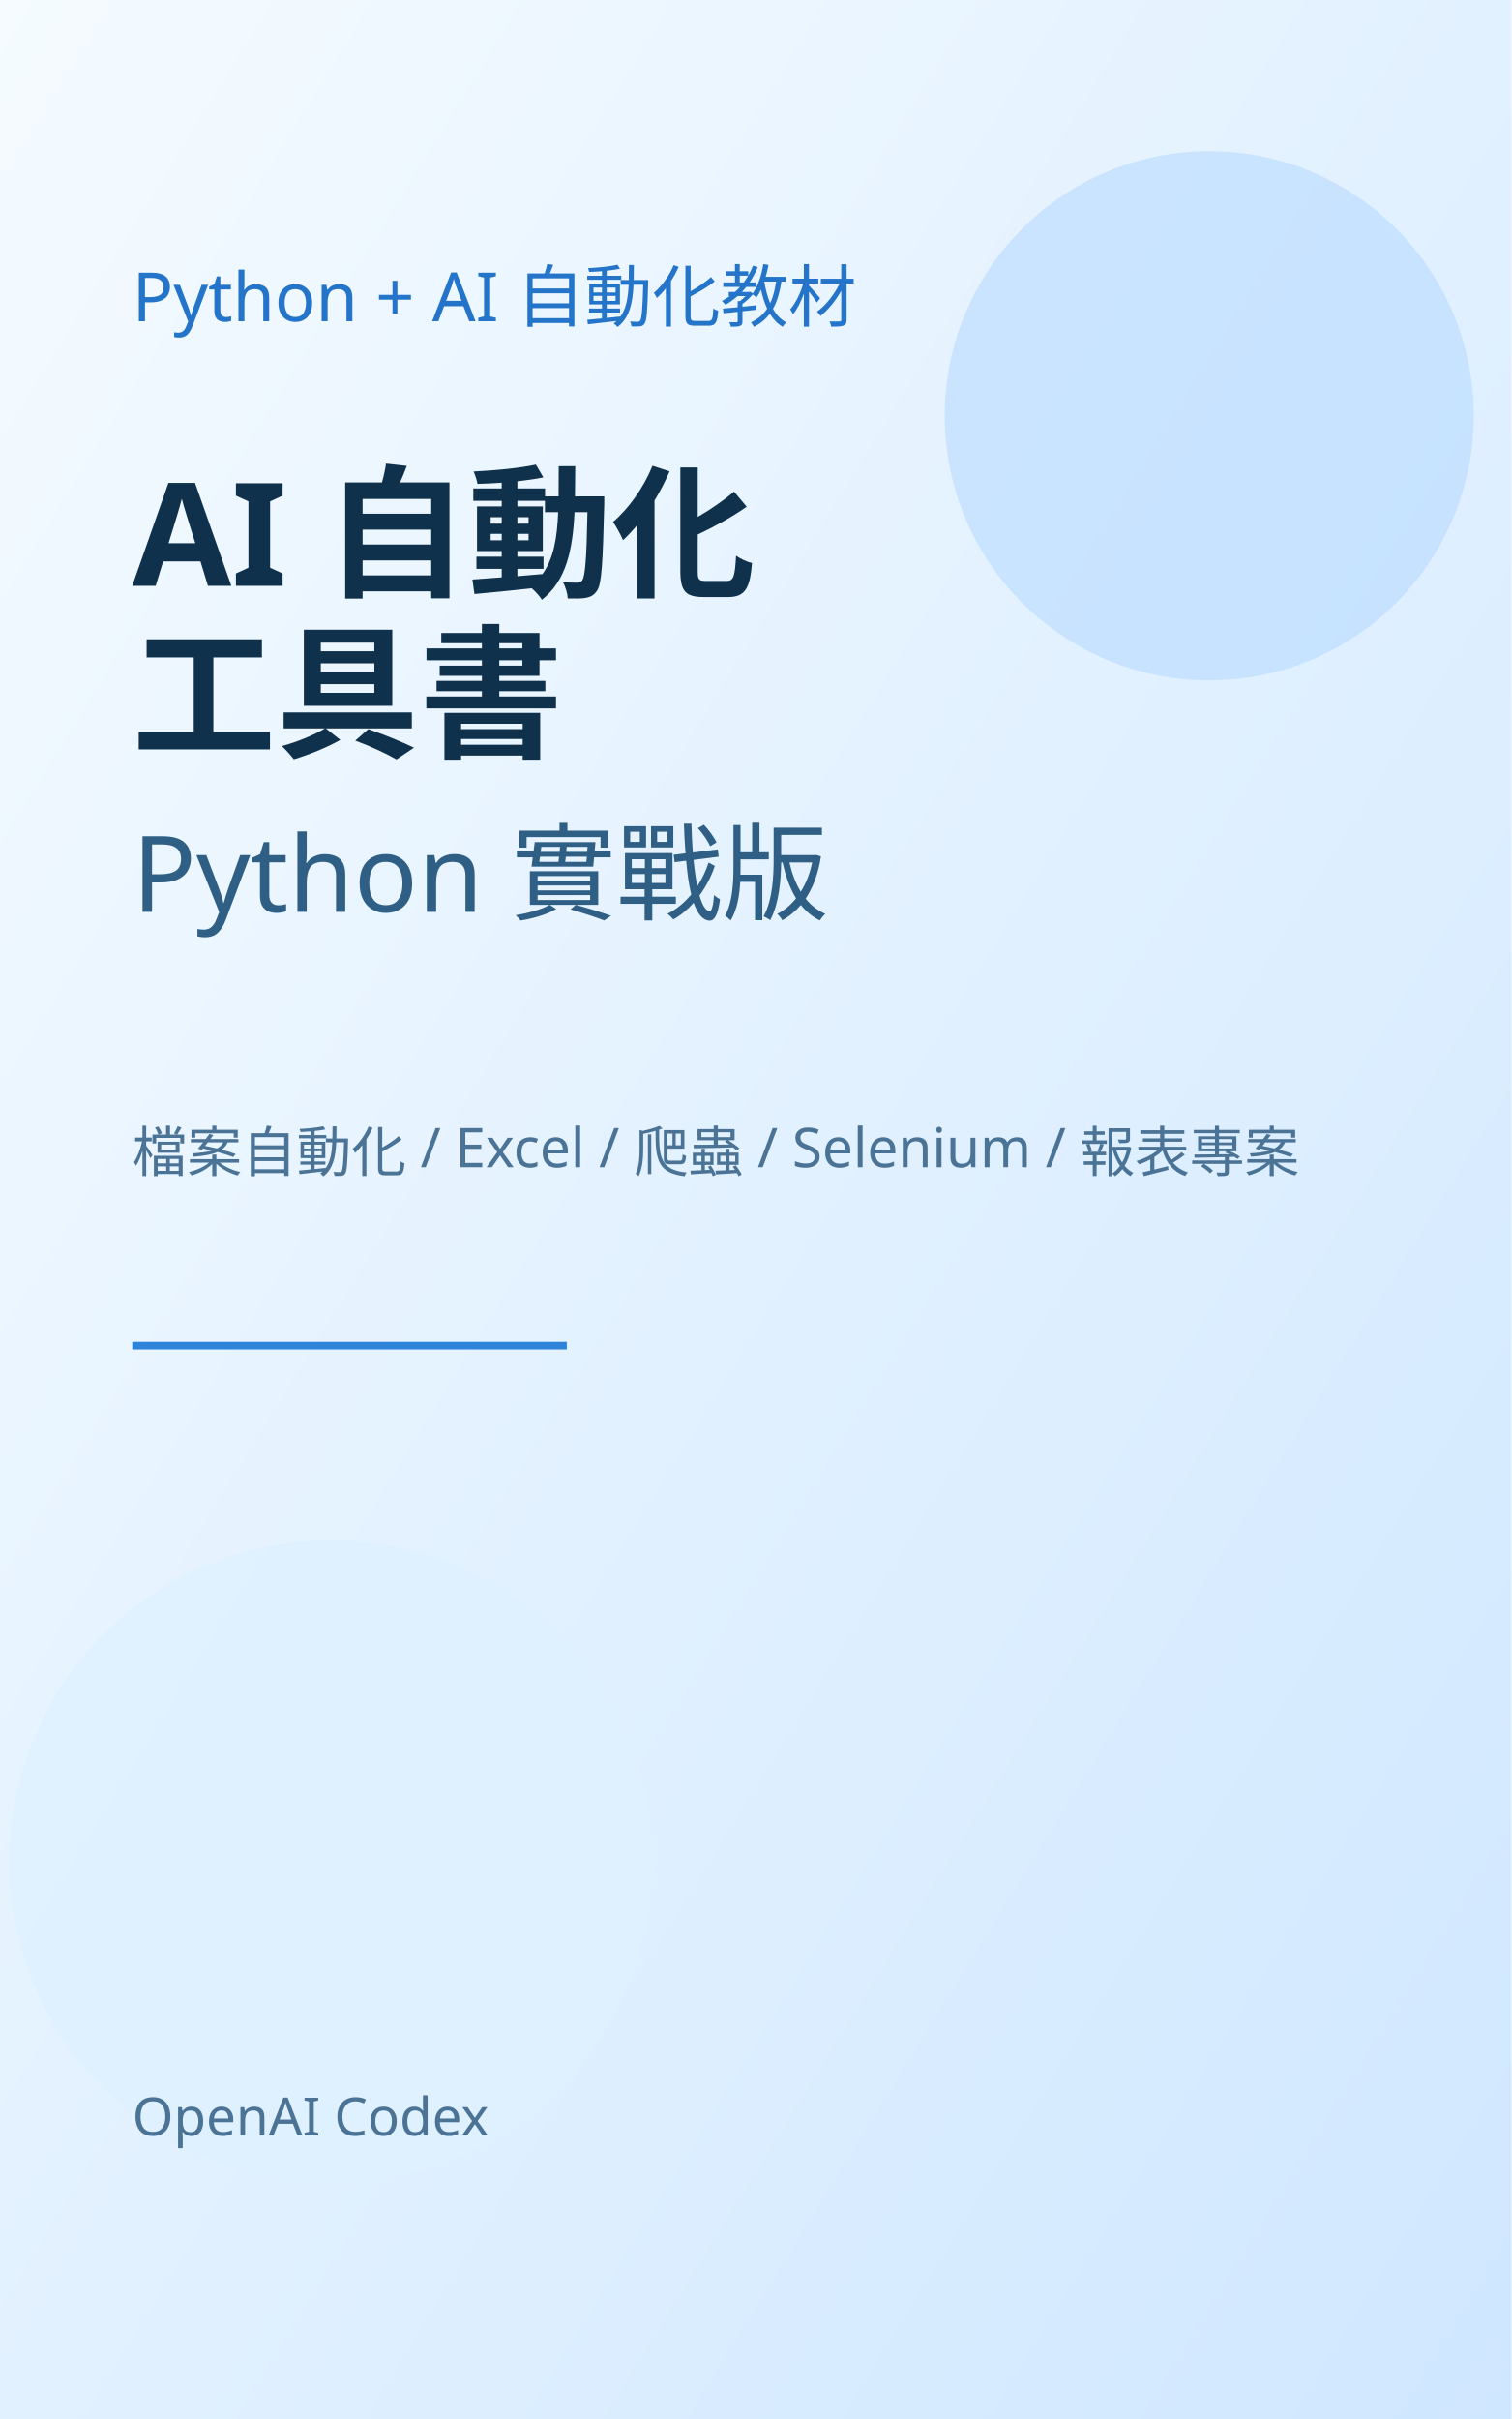
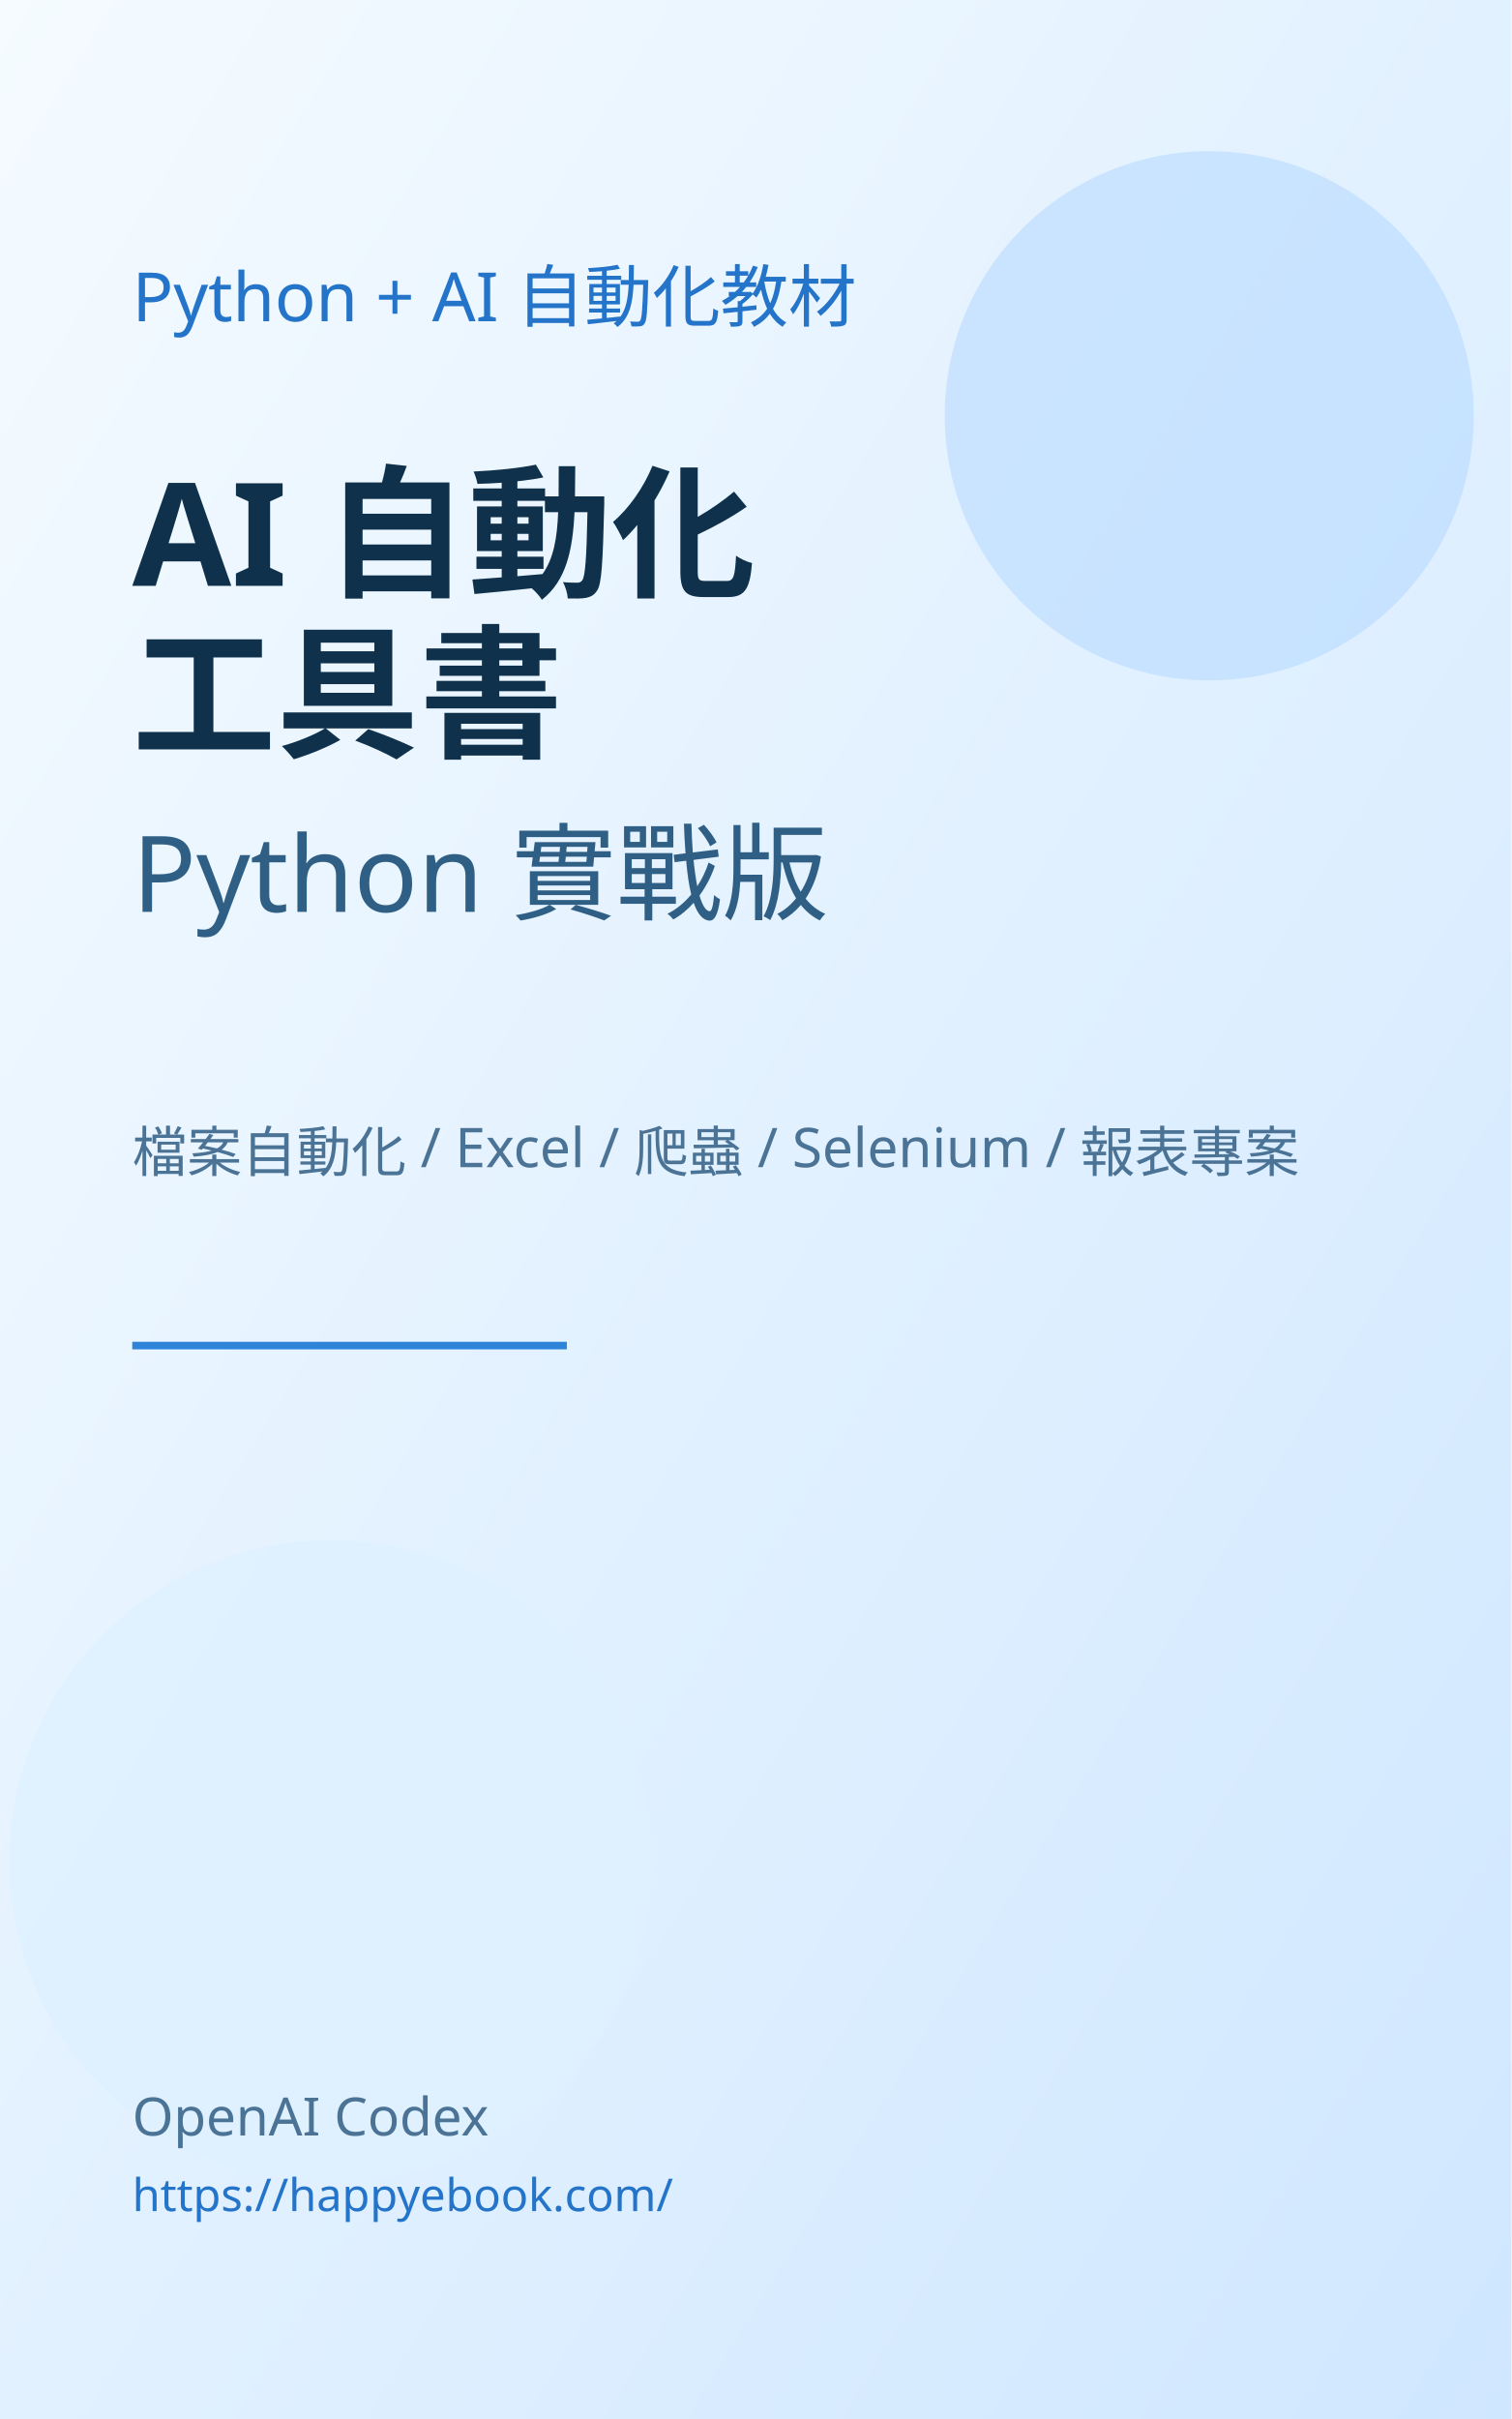
<svg xmlns="http://www.w3.org/2000/svg" width="1600" height="2560" viewBox="0 0 1600 2560">
  <defs>
    <linearGradient id="bg" x1="0%" y1="0%" x2="100%" y2="100%">
      <stop offset="0%" stop-color="#f5fbff" />
      <stop offset="100%" stop-color="#cfe7ff" />
    </linearGradient>
  </defs>
  <rect width="1600" height="2560" fill="url(#bg)" />
  <circle cx="1280" cy="440" r="280" fill="#a9d3ff" opacity="0.45" />
  <circle cx="350" cy="1970" r="340" fill="#dff1ff" opacity="0.9" />
  <text x="140" y="340" font-size="72" font-family="Segoe UI, Noto Sans TC, sans-serif" fill="#2474c9">Python + AI 自動化教材</text>
  <text x="140" y="620" font-size="152" font-family="Segoe UI, Noto Sans TC, sans-serif" font-weight="700" fill="#10314b">AI 自動化</text>
  <text x="140" y="790" font-size="152" font-family="Segoe UI, Noto Sans TC, sans-serif" font-weight="700" fill="#10314b">工具書</text>
  <text x="140" y="965" font-size="112" font-family="Segoe UI, Noto Sans TC, sans-serif" fill="#2f5f84">Python 實戰版</text>
  <text x="140" y="1240" font-size="58" font-family="Segoe UI, Noto Sans TC, sans-serif" fill="#4b7395">檔案自動化 / Excel / 爬蟲 / Selenium / 報表專案</text>
  <rect x="140" y="1420" width="460" height="8" fill="#2d84d8" />
  <text x="140" y="2260" font-size="56" font-family="Segoe UI, Noto Sans TC, sans-serif" fill="#4b7395">OpenAI Codex</text>
+   <text x="140" y="2340" font-size="48" font-family="Segoe UI, Noto Sans TC, sans-serif" fill="#2474c9">https://happyebook.com/</text>
</svg>
